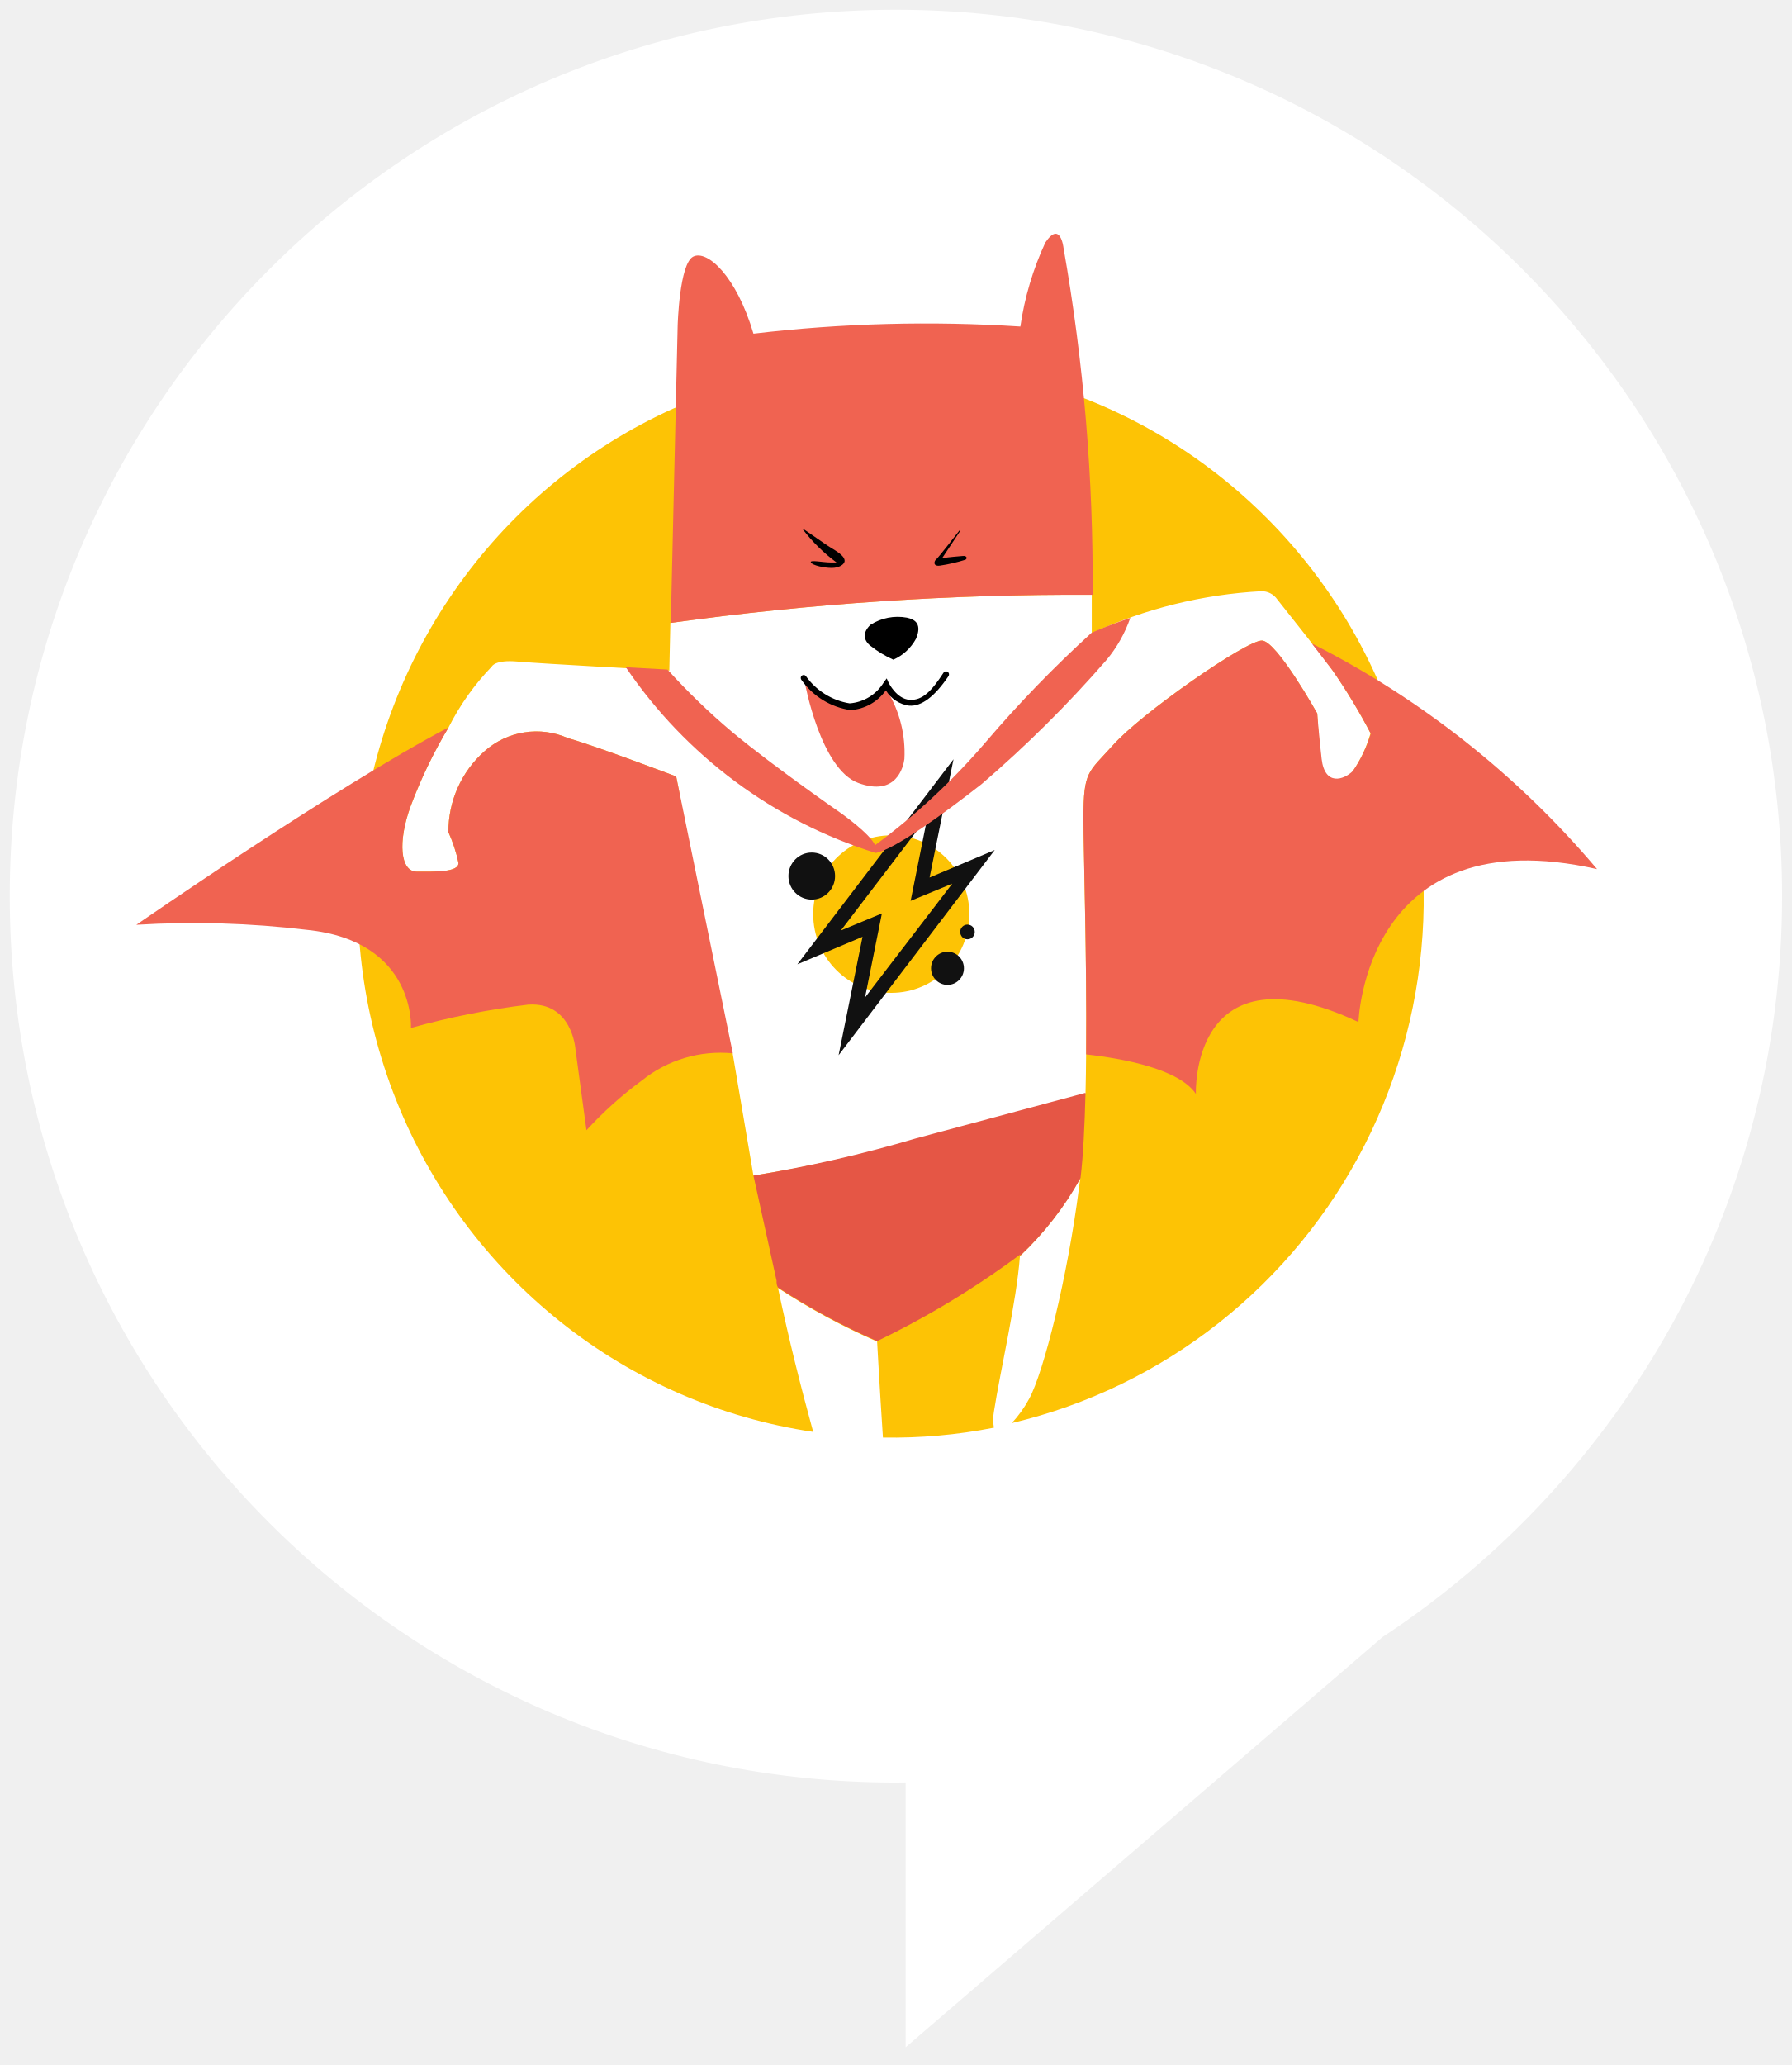
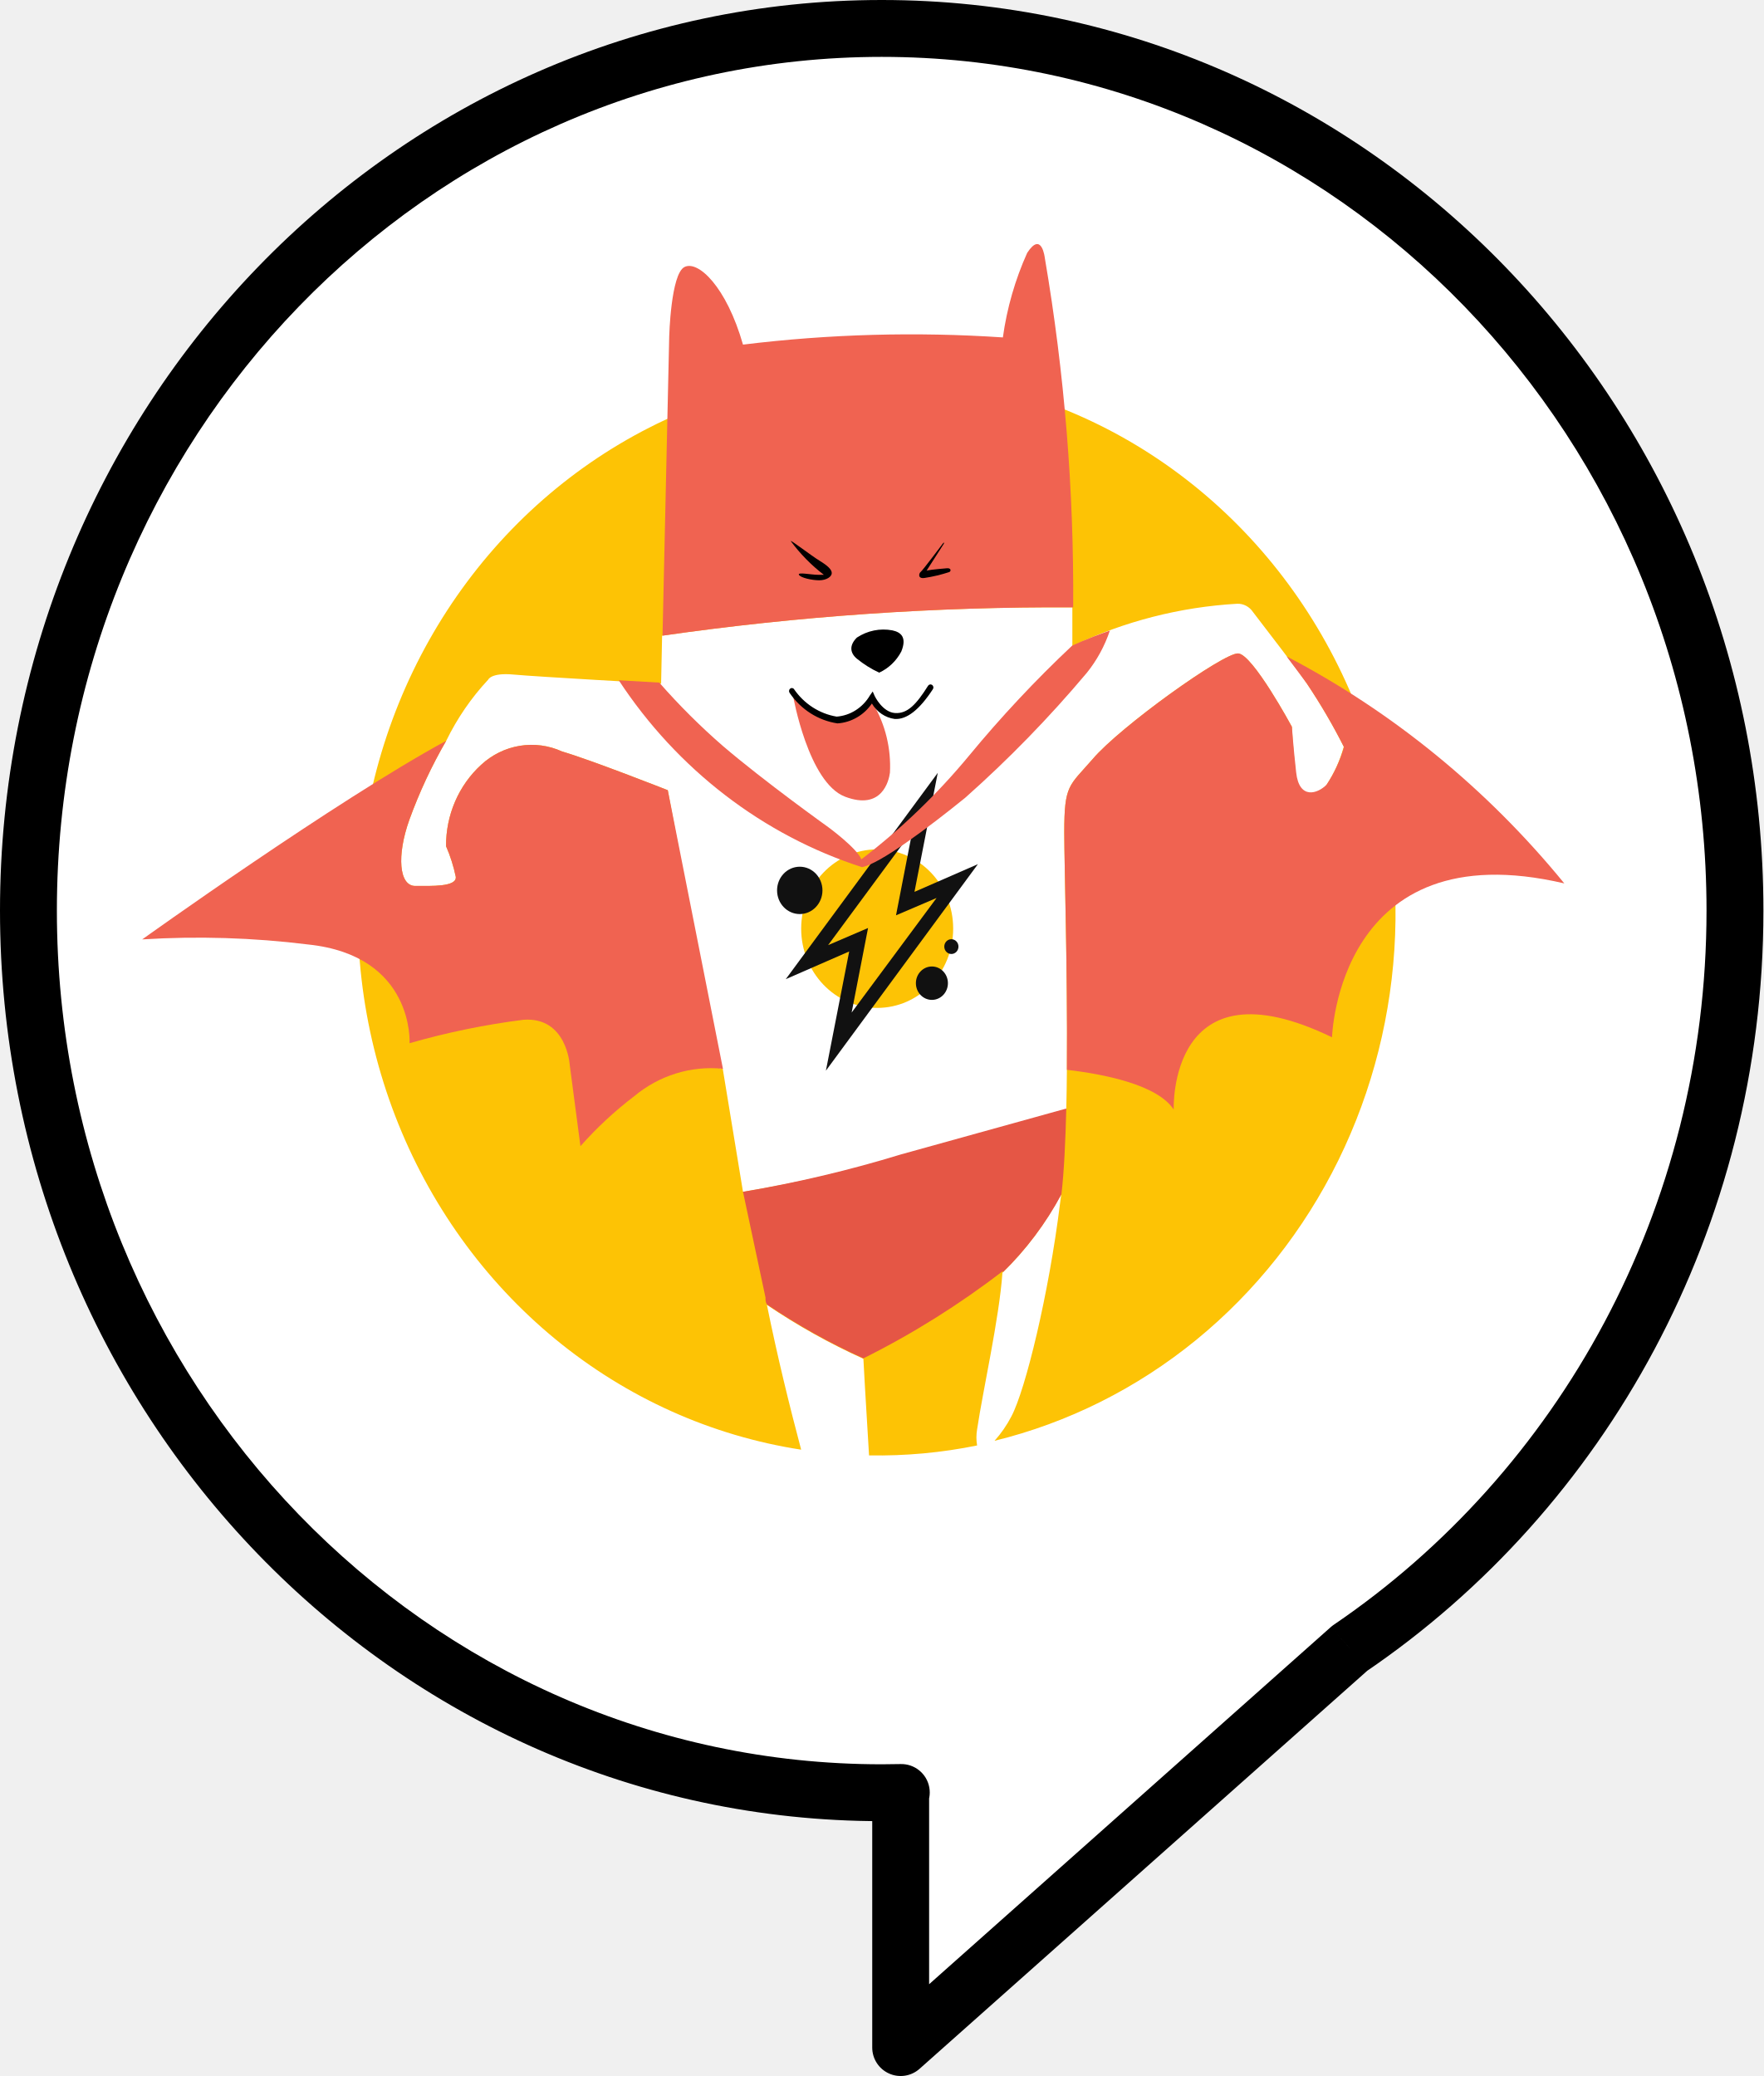
- <svg xmlns="http://www.w3.org/2000/svg" width="92" height="106" viewBox="0 0 92 106" fill="none">
-   <path fill-rule="evenodd" clip-rule="evenodd" d="M70.683 83.632C82.921 75.589 91 61.738 91 46C91 21.147 70.853 1 46 1C21.147 1 1 21.147 1 46C1 70.853 21.147 91 46 91C46.346 91 46.691 90.996 47.034 90.988L47 91V104L70.683 83.632Z" fill="white" />
-   <path d="M70.683 83.632L70.409 83.214L70.382 83.232L70.358 83.253L70.683 83.632ZM47.034 90.988L47.195 91.462L47.023 90.489L47.034 90.988ZM47 91L46.839 90.527L46.5 90.642V91H47ZM47 104H46.5V105.089L47.326 104.379L47 104ZM90.5 46C90.5 61.563 82.511 75.26 70.409 83.214L70.958 84.05C83.33 75.919 91.5 61.913 91.5 46H90.5ZM46 1.5C70.577 1.5 90.5 21.423 90.5 46H91.5C91.5 20.871 71.129 0.5 46 0.5V1.5ZM1.5 46C1.5 21.423 21.423 1.5 46 1.5V0.5C20.871 0.5 0.5 20.871 0.5 46H1.5ZM46 90.5C21.423 90.5 1.5 70.577 1.5 46H0.5C0.5 71.129 20.871 91.5 46 91.5V90.5ZM47.023 90.489C46.683 90.496 46.342 90.5 46 90.5V91.5C46.349 91.5 46.698 91.496 47.045 91.488L47.023 90.489ZM47.161 91.473L47.195 91.462L46.873 90.515L46.839 90.527L47.161 91.473ZM47.5 104V91H46.5V104H47.5ZM70.358 83.253L46.674 103.621L47.326 104.379L71.01 84.011L70.358 83.253Z" fill="white" />
-   <path d="M71.01 35.545C69.168 31.091 66.2 27.203 62.403 24.266C58.606 21.33 54.112 19.448 49.37 18.81C44.627 18.171 39.802 18.797 35.374 20.625C30.946 22.454 27.07 25.421 24.134 29.231C21.197 33.041 19.301 37.56 18.635 42.339C17.97 47.119 18.557 51.99 20.34 56.469C22.122 60.948 25.037 64.877 28.794 67.865C32.551 70.854 37.019 72.797 41.752 73.501C41.132 71.247 40.501 68.756 39.946 66.114C41.563 67.173 43.265 68.092 45.034 68.864V68.864C45.034 68.864 45.162 71.193 45.333 73.792C47.245 73.825 49.155 73.655 51.031 73.285C50.983 73.014 50.983 72.737 51.031 72.466C51.341 70.449 52.196 66.815 52.367 64.475C53.6 63.312 54.646 61.963 55.467 60.475V60.475L55.403 60.95C54.815 65.543 53.586 70.449 52.837 71.808C52.595 72.257 52.297 72.674 51.95 73.048C55.82 72.132 59.446 70.379 62.576 67.909C65.707 65.439 68.268 62.312 70.081 58.744C71.894 55.176 72.916 51.254 73.077 47.248C73.237 43.242 72.532 39.249 71.01 35.545V35.545ZM69.439 39.632C68.969 40.096 67.996 40.408 67.835 39.007C67.675 37.605 67.632 36.624 67.632 36.624C67.632 36.624 65.569 32.925 64.799 32.882C64.03 32.839 58.567 36.624 57.124 38.273C55.873 39.664 55.628 39.567 55.628 42.015C55.628 43.859 55.863 50.825 55.734 56.151L47.022 58.491C44.284 59.284 41.499 59.903 38.684 60.346L37.615 54.059H37.465L34.718 39.858C34.718 39.858 30.645 38.306 29.149 37.885C28.446 37.575 27.67 37.474 26.912 37.595C26.155 37.715 25.447 38.051 24.873 38.565C24.287 39.082 23.819 39.72 23.5 40.437C23.18 41.153 23.018 41.931 23.023 42.716C23.25 43.217 23.422 43.741 23.537 44.279C23.59 44.797 22.254 44.743 21.399 44.743C20.544 44.743 20.415 43.19 21.089 41.368C21.614 39.967 22.265 38.617 23.034 37.335C23.613 36.19 24.358 35.14 25.247 34.219C25.247 34.219 25.397 33.852 26.583 33.96C27.77 34.068 34.365 34.424 34.365 34.424L34.419 31.976C41.588 30.978 48.818 30.495 56.055 30.531C56.055 31.189 56.055 31.847 56.055 32.505C58.796 31.243 61.748 30.511 64.757 30.348C64.918 30.344 65.077 30.38 65.221 30.453C65.365 30.527 65.488 30.635 65.58 30.768C65.943 31.232 68.156 34.003 68.413 34.402C69.131 35.438 69.785 36.519 70.369 37.637C70.169 38.345 69.854 39.016 69.439 39.621V39.632Z" fill="#FDC305" />
-   <path d="M67.355 33.033C67.857 33.68 68.296 34.251 68.424 34.424C69.142 35.46 69.796 36.54 70.38 37.659C70.177 38.344 69.866 38.992 69.461 39.578C68.99 40.042 68.018 40.354 67.857 38.953C67.697 37.551 67.633 36.624 67.633 36.624C67.633 36.624 65.57 32.925 64.8 32.882C64.03 32.839 58.568 36.624 57.125 38.273C55.874 39.664 55.628 39.567 55.628 42.015C55.628 43.632 55.81 49.185 55.767 54.124C57.702 54.34 60.545 54.879 61.401 56.151C61.401 56.151 61.091 48.409 69.749 52.464C69.749 52.464 70.049 41.907 82 44.614C77.937 39.802 72.957 35.864 67.355 33.033V33.033Z" fill="#F06351" />
-   <path d="M56.099 30.531C56.142 24.556 55.641 18.59 54.602 12.707C54.602 12.707 54.442 11.306 53.672 12.449C53.037 13.815 52.605 15.268 52.389 16.762C47.819 16.466 43.233 16.589 38.685 17.128C37.808 14.163 36.312 12.815 35.595 13.171C34.879 13.527 34.794 16.708 34.794 16.708L34.441 31.976C41.617 30.977 48.854 30.494 56.099 30.531V30.531Z" fill="#F06351" />
-   <path d="M55.478 60.475C55.617 59.321 55.691 57.79 55.734 56.097L47.022 58.437C44.285 59.248 41.501 59.885 38.685 60.346L39.871 65.737C39.871 65.856 39.871 65.974 39.946 66.093C41.563 67.151 43.265 68.071 45.034 68.842C47.62 67.596 50.082 66.105 52.388 64.389V64.454C53.616 63.296 54.658 61.954 55.478 60.475V60.475Z" fill="#E55645" />
-   <path d="M41.208 27.156C41.154 27.048 42.276 27.889 42.715 28.148C43.153 28.407 43.367 28.601 43.367 28.784C43.367 28.968 43.089 29.151 42.704 29.151C42.319 29.151 41.721 29.022 41.635 28.871C41.55 28.72 42.276 28.871 42.64 28.871H42.95C42.292 28.385 41.705 27.808 41.208 27.156Z" fill="black" />
-   <path d="M49.225 27.275C49.225 27.275 48.156 28.655 48.06 28.72C47.964 28.785 47.878 29.086 48.263 29.032C48.705 28.966 49.141 28.865 49.567 28.731C49.684 28.666 49.642 28.515 49.439 28.537C49.236 28.558 48.712 28.59 48.37 28.655L49.278 27.286C49.278 27.286 49.31 27.156 49.225 27.275Z" fill="black" />
-   <path d="M45.868 33.863C46.364 33.643 46.773 33.264 47.033 32.785C47.333 32.073 47.033 31.803 46.563 31.706C45.916 31.587 45.248 31.718 44.692 32.073C44.276 32.472 44.329 32.86 44.692 33.151C45.053 33.437 45.449 33.676 45.868 33.863V33.863Z" fill="black" />
-   <path d="M45.483 35.222C45.361 35.466 45.194 35.686 44.992 35.869C44.687 36.116 44.313 36.259 43.923 36.279C43.334 36.337 42.746 36.167 42.276 35.804C42.061 35.677 41.869 35.513 41.71 35.319C41.603 35.201 41.472 35.109 41.325 35.049C41.325 35.049 42.127 39.481 44.072 40.193C46.018 40.904 46.381 39.373 46.435 38.964C46.5 37.736 46.194 36.518 45.558 35.47C45.558 35.146 45.537 35.362 45.483 35.222Z" fill="#F06351" />
-   <path d="M43.666 36.451C43.166 36.378 42.685 36.204 42.254 35.939C41.822 35.674 41.448 35.324 41.154 34.909C41.128 34.879 41.113 34.841 41.113 34.801C41.113 34.761 41.128 34.723 41.154 34.693C41.168 34.679 41.185 34.668 41.203 34.66C41.221 34.652 41.241 34.648 41.261 34.648C41.281 34.648 41.301 34.652 41.319 34.66C41.337 34.668 41.354 34.679 41.368 34.693C41.632 35.068 41.968 35.385 42.355 35.628C42.742 35.87 43.173 36.033 43.623 36.106C43.979 36.079 44.324 35.967 44.629 35.78C44.933 35.592 45.19 35.334 45.376 35.028L45.526 34.823L45.633 35.06C45.633 35.06 46.039 35.88 46.702 35.923C47.365 35.966 47.835 35.47 48.444 34.532C48.467 34.497 48.502 34.474 48.542 34.465C48.582 34.457 48.624 34.466 48.658 34.489C48.692 34.511 48.716 34.547 48.724 34.587C48.732 34.628 48.723 34.67 48.701 34.704C47.988 35.761 47.315 36.268 46.681 36.224C46.435 36.192 46.201 36.104 45.993 35.968C45.786 35.832 45.612 35.65 45.483 35.437C45.274 35.732 45.002 35.976 44.688 36.151C44.374 36.327 44.025 36.429 43.666 36.451Z" fill="black" />
-   <path d="M45.761 50.965C47.975 50.965 49.77 49.154 49.77 46.921C49.77 44.688 47.975 42.878 45.761 42.878C43.547 42.878 41.753 44.688 41.753 46.921C41.753 49.154 43.547 50.965 45.761 50.965Z" fill="#FDC305" />
-   <path d="M51.074 43.632L47.728 45.045L48.957 38.974L40.94 49.498L44.286 48.086L43.057 54.167L51.074 43.632ZM43.174 47.762L47.621 41.929L46.755 46.242L48.893 45.358L44.414 51.202L45.28 46.889L43.174 47.762Z" fill="#111111" />
-   <path d="M41.678 46.177C42.339 46.177 42.875 45.636 42.875 44.969C42.875 44.302 42.339 43.762 41.678 43.762C41.017 43.762 40.481 44.302 40.481 44.969C40.481 45.636 41.017 46.177 41.678 46.177Z" fill="#111111" />
-   <path d="M48.648 50.555C49.114 50.555 49.492 50.174 49.492 49.703C49.492 49.233 49.114 48.852 48.648 48.852C48.181 48.852 47.803 49.233 47.803 49.703C47.803 50.174 48.181 50.555 48.648 50.555Z" fill="#111111" />
-   <path d="M49.674 48.215C49.88 48.215 50.048 48.046 50.048 47.838C50.048 47.629 49.88 47.46 49.674 47.46C49.467 47.46 49.3 47.629 49.3 47.838C49.3 48.046 49.467 48.215 49.674 48.215Z" fill="#111111" />
-   <path d="M56.045 32.483C54.115 34.238 52.298 36.114 50.604 38.101C48.916 40.073 47.012 41.846 44.928 43.385C44.692 42.813 43.185 41.745 43.185 41.745C43.185 41.745 39.828 39.427 37.626 37.605C36.436 36.605 35.315 35.524 34.27 34.37L32.132 34.252C35.218 38.799 39.739 42.158 44.96 43.783C45.879 43.633 48.466 41.767 50.401 40.247C52.69 38.283 54.834 36.153 56.815 33.874C57.347 33.236 57.76 32.505 58.033 31.718C56.815 32.127 56.045 32.483 56.045 32.483Z" fill="#F06351" />
-   <path d="M34.719 39.858C34.719 39.858 30.646 38.306 29.149 37.885C28.447 37.575 27.671 37.474 26.913 37.595C26.155 37.715 25.448 38.051 24.873 38.564C24.288 39.082 23.819 39.72 23.5 40.437C23.181 41.153 23.019 41.931 23.024 42.716C23.25 43.217 23.422 43.741 23.537 44.279C23.591 44.797 22.254 44.743 21.399 44.743C20.544 44.743 20.416 43.19 21.089 41.368C21.615 39.967 22.266 38.617 23.035 37.335C17.209 40.398 7 47.471 7 47.471C9.92 47.293 12.85 47.38 15.755 47.73C21.367 48.301 21.1 52.765 21.1 52.765C23.074 52.216 25.085 51.816 27.118 51.569C29.384 51.417 29.545 53.854 29.545 53.854L30.111 58.017C30.972 57.078 31.921 56.225 32.944 55.472C34.264 54.406 35.944 53.903 37.626 54.07V54.07L34.719 39.858Z" fill="#F06351" />
+ <svg xmlns="http://www.w3.org/2000/svg" width="62" height="73" viewBox="0 0 62 73" fill="none">
+   <path fill-rule="evenodd" clip-rule="evenodd" d="M47.456 57.96C55.614 52.416 61 42.868 61 32.019C61 14.888 47.569 1 31 1C14.431 1 1 14.888 1 32.019C1 49.151 14.431 63.039 31 63.039C31.23 63.039 31.46 63.036 31.689 63.031L31.667 63.039V72L47.456 57.96Z" fill="white" />
+   <path d="M47.456 57.96L46.894 57.133C46.858 57.157 46.824 57.184 46.791 57.213L47.456 57.96ZM31.689 63.031L32.021 63.974C32.485 63.811 32.762 63.335 32.673 62.851C32.585 62.367 32.158 62.02 31.666 62.031L31.689 63.031ZM31.667 63.039L31.335 62.095C30.935 62.236 30.667 62.614 30.667 63.039H31.667ZM31.667 72H30.667C30.667 72.394 30.898 72.751 31.257 72.912C31.616 73.074 32.037 73.009 32.331 72.747L31.667 72ZM60 32.019C60 42.532 54.782 51.772 46.894 57.133L48.018 58.787C56.446 53.059 62 43.204 62 32.019H60ZM31 2C46.985 2 60 15.408 60 32.019H62C62 14.367 48.152 0 31 0V2ZM2 32.019C2 15.408 15.015 2 31 2V0C13.848 0 0 14.367 0 32.019H2ZM31 62.039C15.015 62.039 2 48.63 2 32.019H0C0 49.672 13.848 64.039 31 64.039V62.039ZM31.666 62.031C31.445 62.036 31.223 62.039 31 62.039V64.039C31.238 64.039 31.476 64.036 31.713 64.031L31.666 62.031ZM31.998 63.982L32.021 63.974L31.358 62.087L31.335 62.095L31.998 63.982ZM32.667 72V63.039H30.667V72H32.667ZM46.791 57.213L31.002 71.253L32.331 72.747L48.12 58.707L46.791 57.213Z" fill="black" />
+   <path d="M47.674 24.813C46.445 21.743 44.467 19.062 41.935 17.038C39.404 15.014 36.408 13.717 33.246 13.277C30.085 12.836 26.868 13.268 23.916 14.528C20.964 15.789 18.38 17.834 16.422 20.46C14.464 23.086 13.201 26.202 12.757 29.496C12.313 32.791 12.705 36.149 13.893 39.236C15.082 42.323 17.025 45.032 19.529 47.092C22.034 49.152 25.013 50.491 28.168 50.976C27.755 49.423 27.334 47.706 26.964 45.885C28.042 46.614 29.177 47.248 30.356 47.78V47.78C30.356 47.78 30.442 49.386 30.555 51.177C31.83 51.2 33.103 51.083 34.354 50.828C34.322 50.641 34.322 50.45 34.354 50.263C34.561 48.873 35.131 46.368 35.245 44.755C36.067 43.953 36.764 43.023 37.312 41.997V41.997L37.269 42.325C36.877 45.491 36.057 48.873 35.558 49.809C35.397 50.119 35.198 50.407 34.967 50.664C37.547 50.033 39.964 48.824 42.051 47.122C44.138 45.419 45.845 43.263 47.054 40.804C48.263 38.345 48.944 35.641 49.051 32.88C49.158 30.118 48.688 27.366 47.674 24.813V24.813ZM46.626 27.63C46.312 27.95 45.664 28.165 45.557 27.199C45.45 26.233 45.422 25.556 45.422 25.556C45.422 25.556 44.046 23.007 43.533 22.977C43.02 22.947 39.378 25.556 38.416 26.693C37.582 27.652 37.418 27.585 37.418 29.273C37.418 30.544 37.575 35.345 37.49 39.017L31.681 40.63C29.856 41.176 27.999 41.603 26.123 41.908L25.41 37.575H25.31L23.479 27.786C23.479 27.786 20.764 26.716 19.766 26.426C19.297 26.212 18.78 26.142 18.275 26.226C17.77 26.308 17.298 26.54 16.915 26.894C16.525 27.251 16.212 27.691 16 28.185C15.787 28.678 15.679 29.214 15.682 29.756C15.833 30.101 15.948 30.462 16.024 30.833C16.06 31.19 15.169 31.153 14.599 31.153C14.029 31.153 13.944 30.083 14.393 28.826C14.743 27.861 15.177 26.93 15.69 26.047C16.075 25.258 16.572 24.533 17.165 23.899C17.165 23.899 17.265 23.646 18.055 23.72C18.847 23.795 23.244 24.04 23.244 24.04L23.279 22.353C28.059 21.664 32.879 21.331 37.703 21.357C37.703 21.81 37.703 22.263 37.703 22.717C39.531 21.847 41.499 21.343 43.505 21.23C43.612 21.227 43.718 21.252 43.814 21.303C43.91 21.354 43.992 21.428 44.053 21.52C44.296 21.84 45.771 23.75 45.942 24.025C46.421 24.739 46.856 25.484 47.246 26.255C47.112 26.743 46.903 27.205 46.626 27.622V27.63Z" fill="#FDC305" />
+   <path d="M45.236 23.081C45.572 23.527 45.864 23.921 45.949 24.04C46.428 24.754 46.864 25.498 47.253 26.27C47.118 26.742 46.911 27.188 46.641 27.593C46.327 27.912 45.678 28.128 45.572 27.162C45.465 26.195 45.422 25.556 45.422 25.556C45.422 25.556 44.046 23.006 43.533 22.977C43.02 22.947 39.379 25.556 38.416 26.693C37.583 27.652 37.419 27.585 37.419 29.272C37.419 30.387 37.54 34.215 37.511 37.619C38.801 37.768 40.697 38.14 41.267 39.017C41.267 39.017 41.06 33.68 46.833 36.475C46.833 36.475 47.032 29.198 55 31.064C52.291 27.747 48.971 25.032 45.236 23.081V23.081Z" fill="#F06351" />
+   <path d="M37.732 21.357C37.761 17.238 37.427 13.125 36.735 9.07C36.735 9.07 36.628 8.104 36.115 8.892C35.691 9.834 35.403 10.835 35.26 11.865C32.213 11.661 29.155 11.746 26.123 12.118C25.539 10.074 24.541 9.144 24.064 9.39C23.586 9.635 23.529 11.828 23.529 11.828L23.294 22.352C28.078 21.664 32.903 21.331 37.732 21.357V21.357Z" fill="#F06351" />
+   <path d="M37.319 41.997C37.411 41.202 37.461 40.146 37.49 38.98L31.682 40.592C29.857 41.151 28.001 41.591 26.123 41.908L26.914 45.624C26.914 45.706 26.914 45.788 26.964 45.87C28.042 46.599 29.177 47.233 30.356 47.765C32.08 46.906 33.721 45.878 35.259 44.695V44.74C36.077 43.942 36.772 43.017 37.319 41.997V41.997Z" fill="#E55645" />
+   <path d="M27.805 19.03C27.769 18.956 28.518 19.535 28.81 19.714C29.102 19.892 29.244 20.026 29.244 20.152C29.244 20.279 29.059 20.405 28.803 20.405C28.546 20.405 28.147 20.316 28.09 20.212C28.033 20.108 28.518 20.212 28.76 20.212H28.966C28.528 19.877 28.137 19.479 27.805 19.03Z" fill="black" />
+   <path d="M33.15 19.112C33.15 19.112 32.437 20.063 32.373 20.108C32.309 20.152 32.252 20.361 32.508 20.323C32.803 20.278 33.094 20.208 33.378 20.115C33.456 20.071 33.428 19.967 33.292 19.982C33.157 19.996 32.808 20.019 32.58 20.063L33.185 19.119C33.185 19.119 33.207 19.03 33.15 19.112Z" fill="black" />
+   <path d="M30.912 23.653C31.242 23.501 31.515 23.24 31.689 22.91C31.888 22.419 31.689 22.233 31.375 22.166C30.944 22.084 30.499 22.175 30.128 22.419C29.85 22.694 29.886 22.962 30.128 23.163C30.369 23.359 30.632 23.524 30.912 23.653V23.653Z" fill="black" />
+   <path d="M30.656 24.59C30.574 24.758 30.463 24.91 30.328 25.036C30.125 25.206 29.875 25.305 29.615 25.318C29.223 25.358 28.831 25.241 28.518 24.991C28.374 24.904 28.246 24.79 28.14 24.657C28.069 24.576 27.981 24.512 27.884 24.471C27.884 24.471 28.418 27.526 29.715 28.016C31.012 28.507 31.254 27.451 31.29 27.169C31.333 26.323 31.13 25.483 30.706 24.761C30.706 24.538 30.691 24.686 30.656 24.59Z" fill="#F06351" />
+   <path d="M29.444 25.437C29.111 25.387 28.79 25.267 28.502 25.084C28.215 24.902 27.965 24.66 27.769 24.374C27.752 24.354 27.742 24.327 27.742 24.3C27.742 24.273 27.752 24.246 27.769 24.226C27.779 24.216 27.79 24.208 27.802 24.203C27.814 24.197 27.827 24.194 27.841 24.194C27.854 24.194 27.867 24.197 27.879 24.203C27.892 24.208 27.903 24.216 27.912 24.226C28.088 24.484 28.312 24.703 28.57 24.87C28.828 25.037 29.116 25.149 29.416 25.199C29.653 25.181 29.883 25.104 30.086 24.974C30.289 24.845 30.46 24.668 30.584 24.456L30.684 24.315L30.755 24.478C30.755 24.478 31.026 25.043 31.468 25.073C31.91 25.103 32.223 24.761 32.63 24.114C32.645 24.09 32.668 24.074 32.695 24.069C32.722 24.063 32.749 24.069 32.772 24.084C32.795 24.1 32.81 24.125 32.816 24.153C32.821 24.18 32.816 24.209 32.8 24.233C32.325 24.962 31.877 25.311 31.454 25.281C31.29 25.259 31.134 25.198 30.996 25.104C30.858 25.01 30.741 24.885 30.655 24.738C30.516 24.942 30.335 25.11 30.125 25.23C29.916 25.351 29.683 25.422 29.444 25.437Z" fill="black" />
+   <path d="M30.841 35.442C32.317 35.442 33.513 34.194 33.513 32.654C33.513 31.115 32.317 29.867 30.841 29.867C29.365 29.867 28.169 31.115 28.169 32.654C28.169 34.194 29.365 35.442 30.841 35.442Z" fill="#FDC305" />
+   <path d="M34.382 30.387L32.152 31.361L32.971 27.176L27.627 34.431L29.857 33.457L29.038 37.649L34.382 30.387ZM29.116 33.234L32.081 29.213L31.503 32.186L32.929 31.576L29.943 35.605L30.52 32.632L29.116 33.234Z" fill="#111111" />
+   <path d="M28.119 32.142C28.559 32.142 28.917 31.769 28.917 31.309C28.917 30.849 28.559 30.477 28.119 30.477C27.678 30.477 27.321 30.849 27.321 31.309C27.321 31.769 27.678 32.142 28.119 32.142Z" fill="#111111" />
+   <path d="M32.765 35.16C33.076 35.16 33.328 34.897 33.328 34.572C33.328 34.248 33.076 33.985 32.765 33.985C32.454 33.985 32.202 34.248 32.202 34.572C32.202 34.897 32.454 35.16 32.765 35.16Z" fill="#111111" />
+   <path d="M33.449 33.546C33.587 33.546 33.699 33.43 33.699 33.286C33.699 33.142 33.587 33.026 33.449 33.026C33.312 33.026 33.2 33.142 33.2 33.286C33.2 33.43 33.312 33.546 33.449 33.546Z" fill="#111111" />
+   <path d="M37.697 22.702C36.41 23.912 35.199 25.205 34.069 26.575C32.944 27.934 31.675 29.156 30.285 30.217C30.128 29.823 29.123 29.087 29.123 29.087C29.123 29.087 26.886 27.489 25.418 26.233C24.624 25.543 23.876 24.798 23.18 24.003L21.755 23.921C23.812 27.055 26.826 29.371 30.306 30.492C30.919 30.387 32.644 29.102 33.934 28.054C35.46 26.7 36.889 25.232 38.21 23.661C38.565 23.221 38.84 22.717 39.022 22.174C38.21 22.457 37.697 22.702 37.697 22.702Z" fill="#F06351" />
+   <path d="M23.479 27.786C23.479 27.786 20.764 26.716 19.766 26.426C19.298 26.212 18.78 26.142 18.275 26.225C17.77 26.308 17.298 26.54 16.916 26.894C16.525 27.251 16.213 27.691 16 28.185C15.787 28.678 15.679 29.214 15.683 29.756C15.833 30.101 15.948 30.462 16.025 30.833C16.06 31.19 15.17 31.153 14.6 31.153C14.029 31.153 13.944 30.083 14.393 28.826C14.743 27.861 15.177 26.93 15.69 26.047C11.806 28.157 5 33.033 5 33.033C6.947 32.911 8.9 32.971 10.837 33.212C14.578 33.606 14.4 36.683 14.4 36.683C15.716 36.305 17.057 36.029 18.412 35.858C19.923 35.754 20.03 37.434 20.03 37.434L20.408 40.303C20.981 39.656 21.614 39.068 22.296 38.549C23.176 37.814 24.296 37.467 25.418 37.582V37.582L23.479 27.786Z" fill="#F06351" />
</svg>
